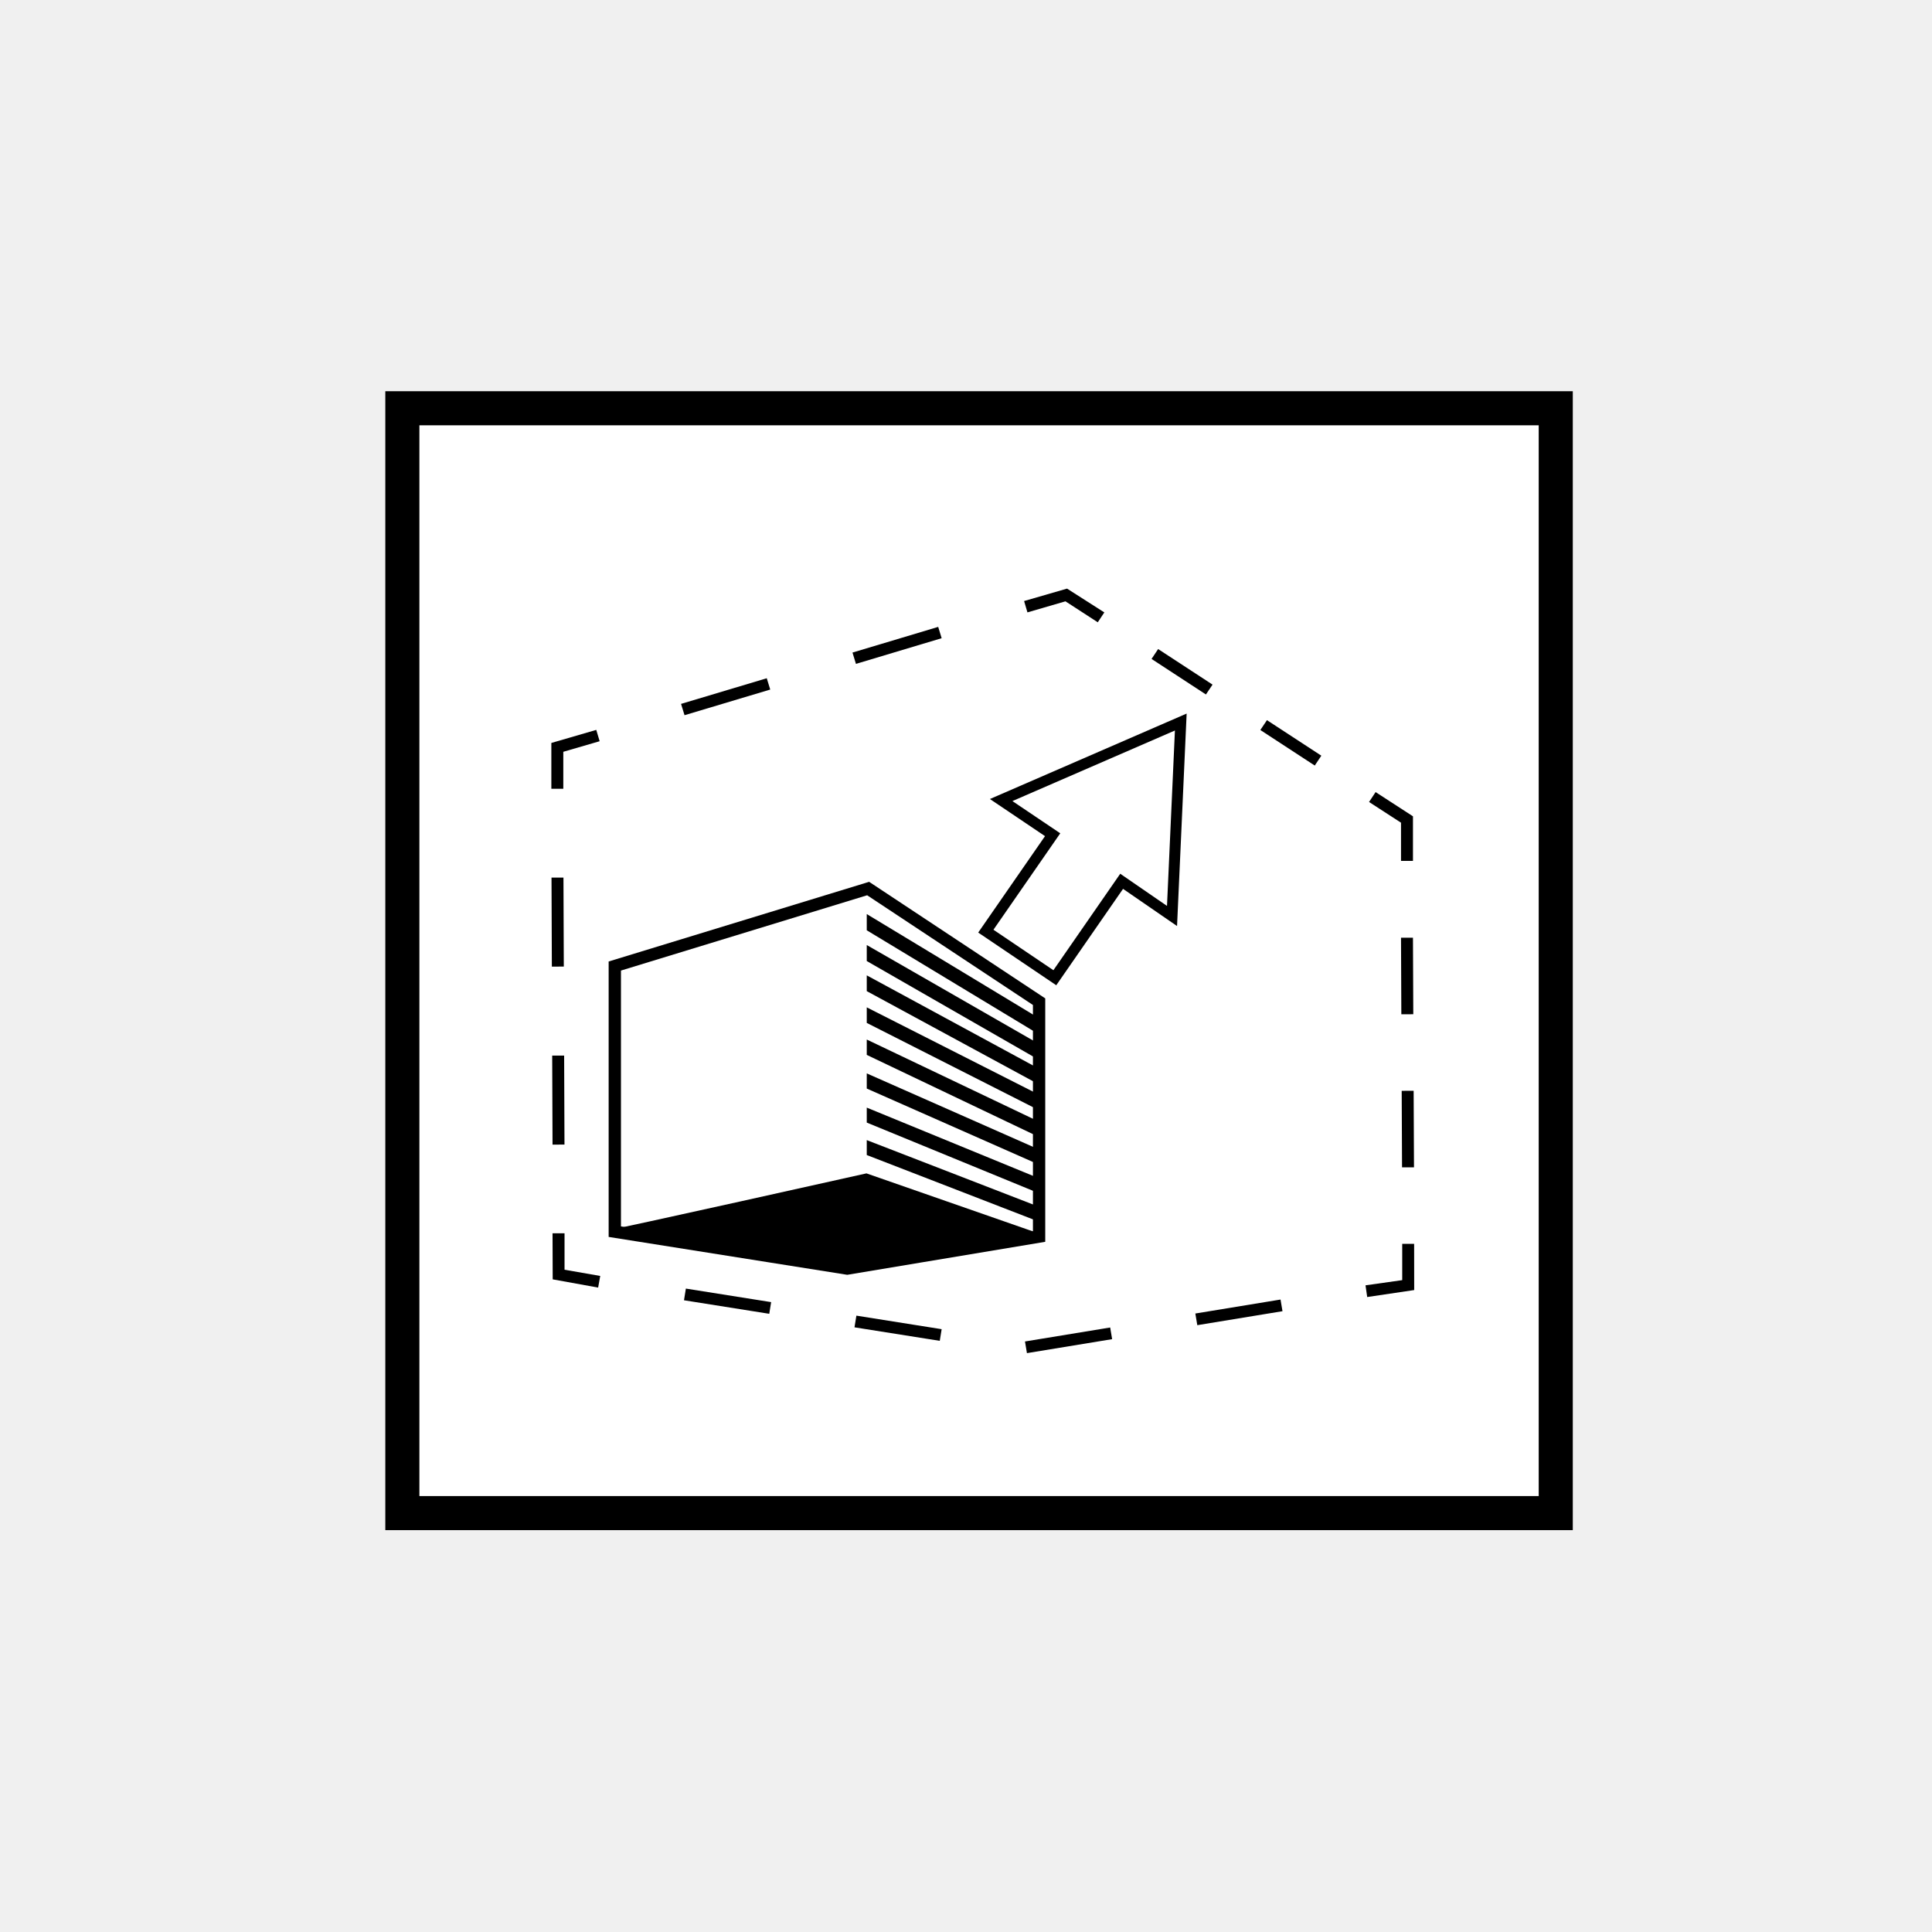
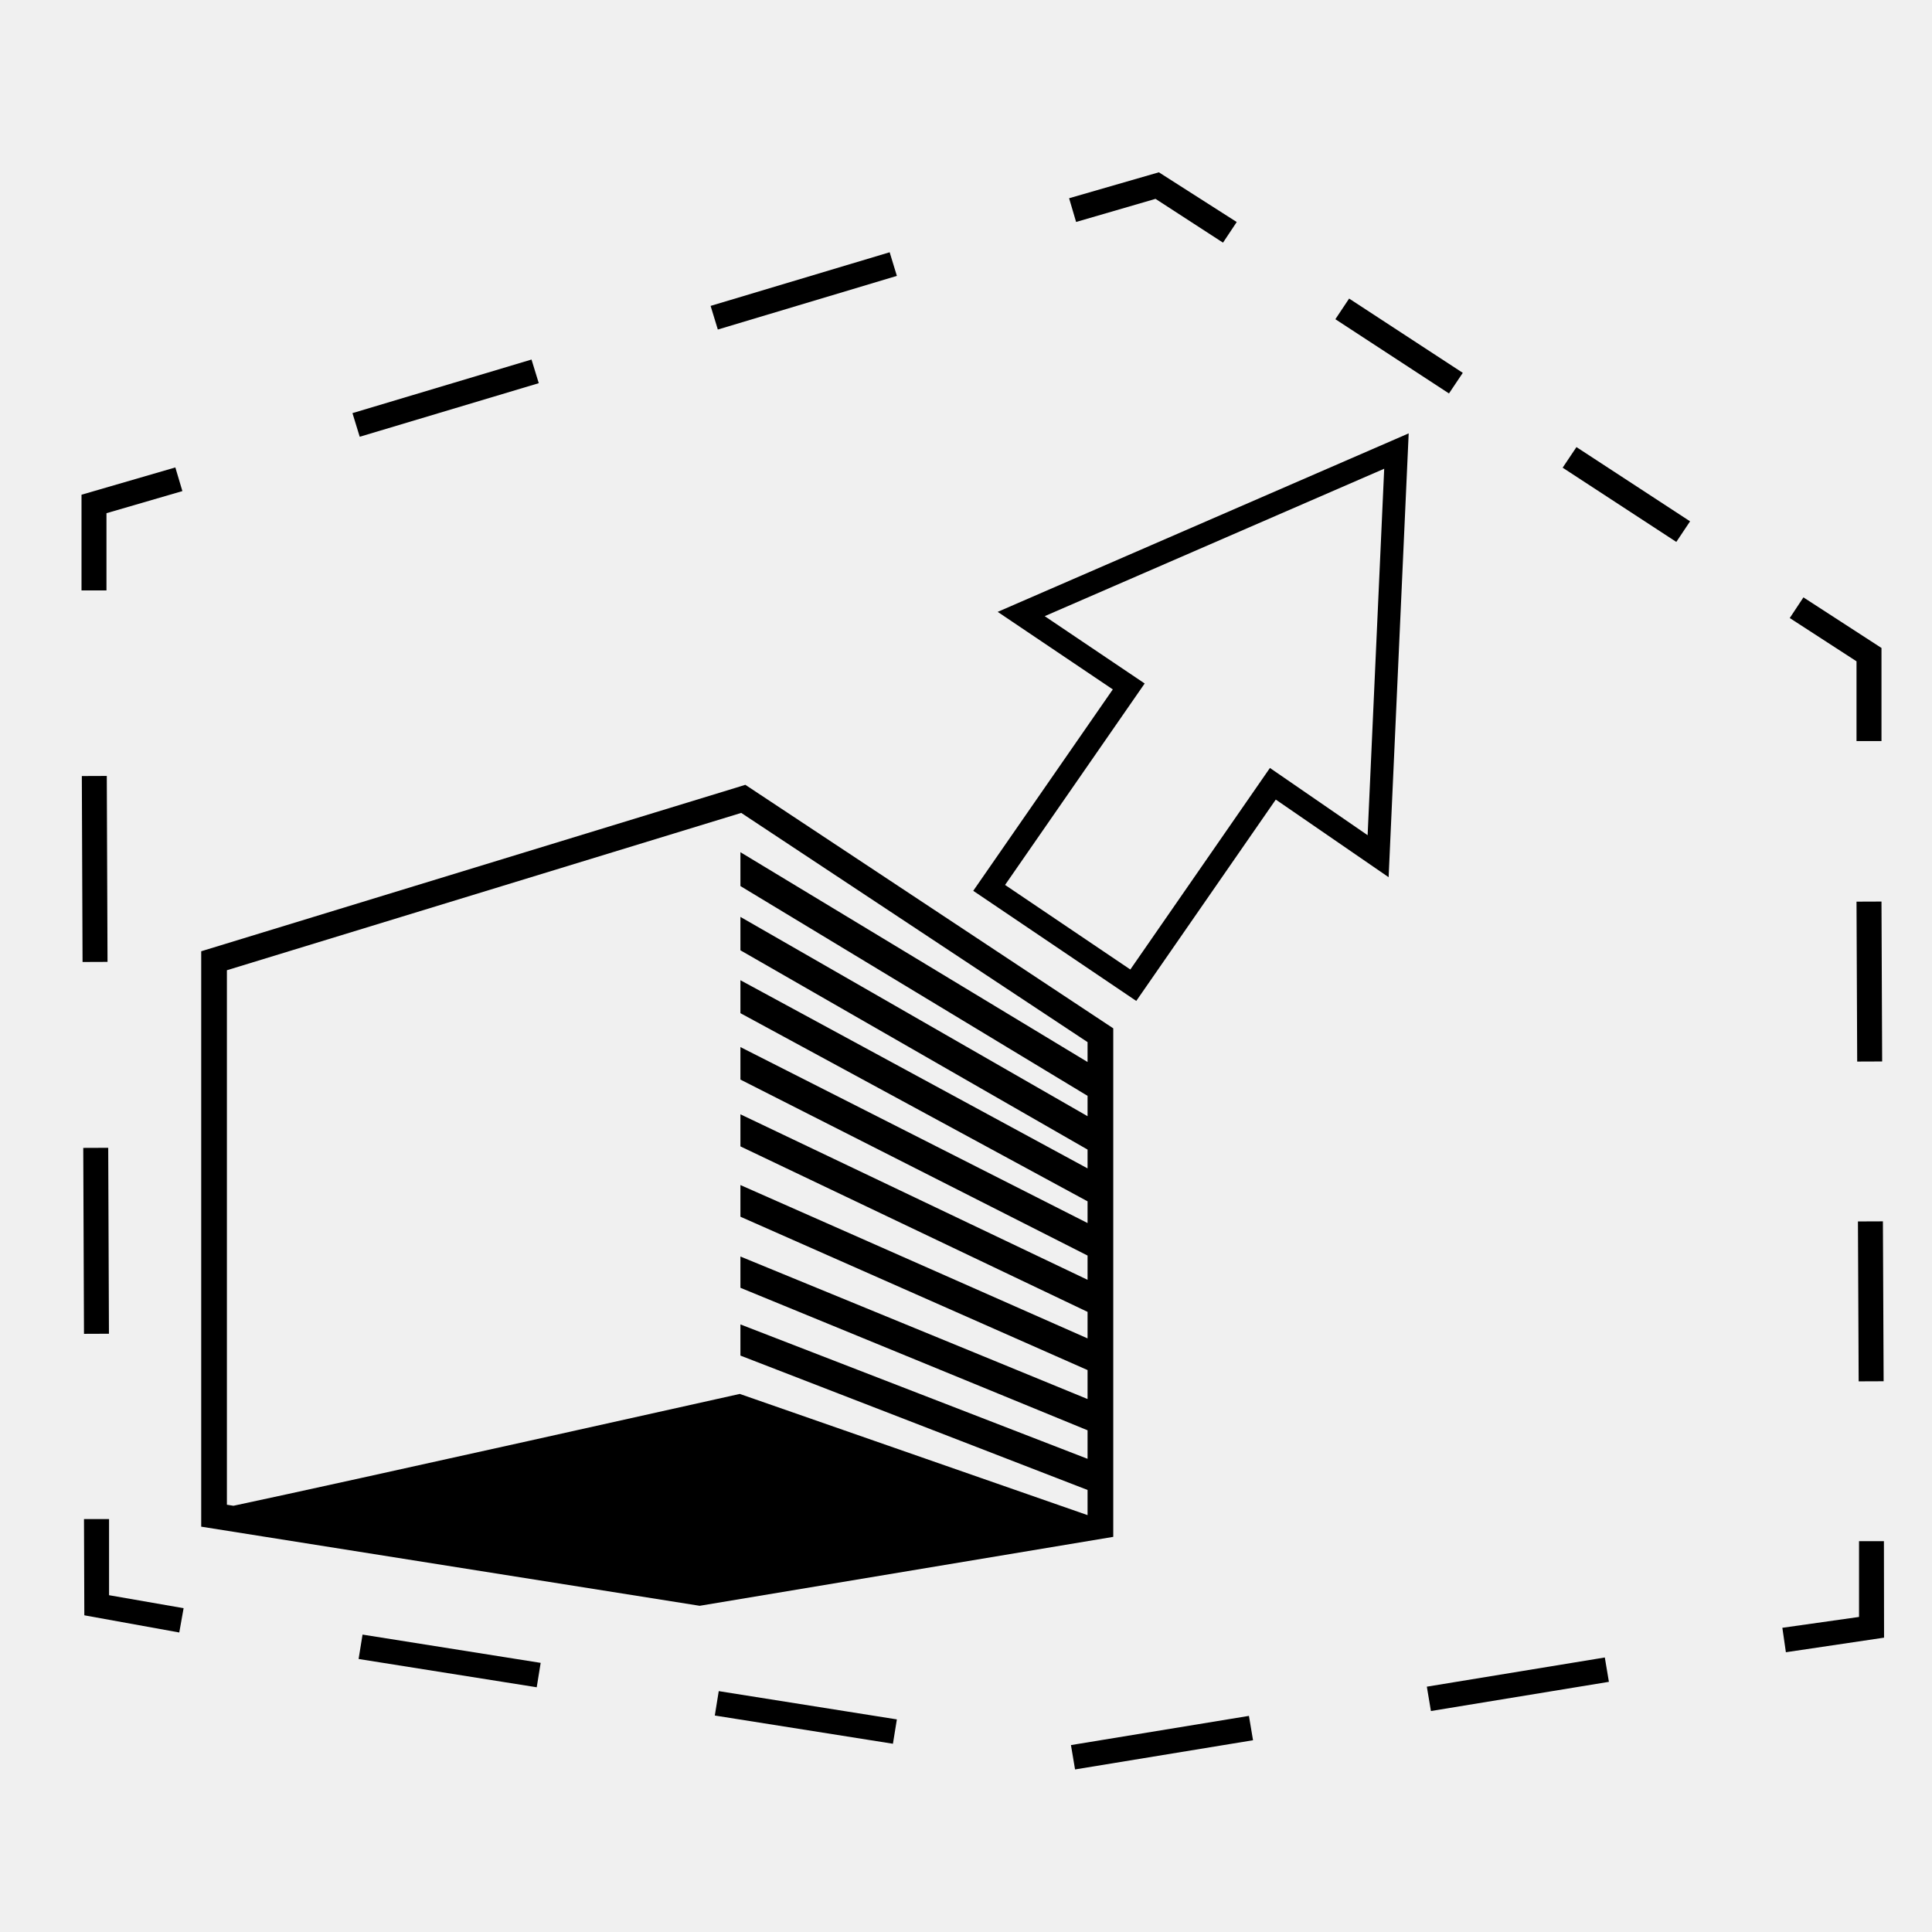
- <svg xmlns="http://www.w3.org/2000/svg" width="80mm" height="80mm" viewBox="0 0 283.465 283.465" id="svg38008" version="1.1">
+ <svg xmlns="http://www.w3.org/2000/svg" version="1.1" id="svg38008" viewBox="0 0 283.465 283.465" height="80mm" width="80mm">
  <defs id="defs38010" />
-   <g id="layer1" transform="translate(0,-768.8976)">
-     <g id="g68344" transform="translate(-137.176,-96.74248)">
-       <rect ry="0" y="925.541" x="196.21" height="162.102" width="169.228" id="rect62763" style="opacity:1;fill:#ffffff;fill-opacity:1;fill-rule:nonzero;stroke:#000000;stroke-width:5;stroke-linecap:square;stroke-linejoin:miter;stroke-miterlimit:4;stroke-dasharray:none;stroke-dashoffset:825.364;stroke-opacity:1" />
-       <g transform="matrix(0.9463061,0,0,0.9463061,-736.9079,934.8577)" id="g62765">
-         <path id="path62767" d="m 1058.082,65.574 25.704,17.012 0,35.1 -28.795,4.8 -35.081,-5.568 0,-39.67 z" style="color:#000000;font-style:normal;font-variant:normal;font-weight:normal;font-stretch:normal;font-size:medium;line-height:normal;font-family:sans-serif;text-indent:0;text-align:start;text-decoration:none;text-decoration-line:none;text-decoration-style:solid;text-decoration-color:#000000;letter-spacing:normal;word-spacing:normal;text-transform:none;direction:ltr;block-progression:tb;writing-mode:lr-tb;baseline-shift:baseline;text-anchor:start;white-space:normal;clip-rule:nonzero;display:inline;overflow:visible;visibility:visible;opacity:1;isolation:auto;mix-blend-mode:normal;color-interpolation:sRGB;color-interpolation-filters:linearRGB;solid-color:#000000;solid-opacity:1;fill:#ffffff;fill-opacity:1;fill-rule:nonzero;stroke:none;stroke-width:1;stroke-linecap:butt;stroke-linejoin:miter;stroke-miterlimit:10;stroke-dasharray:none;stroke-dashoffset:0;stroke-opacity:1;color-rendering:auto;image-rendering:auto;shape-rendering:auto;text-rendering:auto;enable-background:accumulate" />
-         <g id="g62769" transform="translate(140.2942,-30.22913)">
-           <path id="path62771" d="m 918.14,93.806 -0.432,0.134 -39.953,12.219 0,42.705 36.996,5.873 30.695,-5.117 0,-37.741 -27.305,-18.073 z m -0.305,2.086 25.704,17.012 0,35.1 -28.795,4.8 -35.081,-5.568 0,-39.67 38.172,-11.675 z" style="color:#000000;font-style:normal;font-variant:normal;font-weight:normal;font-stretch:normal;font-size:medium;line-height:normal;font-family:sans-serif;text-indent:0;text-align:start;text-decoration:none;text-decoration-line:none;text-decoration-style:solid;text-decoration-color:#000000;letter-spacing:normal;word-spacing:normal;text-transform:none;direction:ltr;block-progression:tb;writing-mode:lr-tb;baseline-shift:baseline;text-anchor:start;white-space:normal;clip-rule:nonzero;display:inline;overflow:visible;visibility:visible;opacity:1;isolation:auto;mix-blend-mode:normal;color-interpolation:sRGB;color-interpolation-filters:linearRGB;solid-color:#000000;solid-opacity:1;fill:#000000;fill-opacity:1;fill-rule:nonzero;stroke:none;stroke-width:1;stroke-linecap:butt;stroke-linejoin:miter;stroke-miterlimit:10;stroke-dasharray:none;stroke-dashoffset:0;stroke-opacity:1;color-rendering:auto;image-rendering:auto;shape-rendering:auto;text-rendering:auto;enable-background:accumulate" />
-           <path id="path62773" d="m 877.856,147.773 c 0.66,0 39.871,-8.761 39.871,-8.761 l 27.31,9.518 -31.387,5.181 z" style="opacity:1;fill:#000000;fill-opacity:1;fill-rule:nonzero;stroke:none;stroke-width:3;stroke-linecap:butt;stroke-linejoin:miter;stroke-miterlimit:10;stroke-dasharray:none;stroke-dashoffset:825.364;stroke-opacity:1" />
-           <path id="path62775" d="m 917.773,98.807 0,2.514 26.016,15.723 0,-2.512 z" style="color:#000000;font-style:normal;font-variant:normal;font-weight:normal;font-stretch:normal;font-size:medium;line-height:normal;font-family:sans-serif;text-indent:0;text-align:start;text-decoration:none;text-decoration-line:none;text-decoration-style:solid;text-decoration-color:#000000;letter-spacing:normal;word-spacing:normal;text-transform:none;direction:ltr;block-progression:tb;writing-mode:lr-tb;baseline-shift:baseline;text-anchor:start;white-space:normal;clip-rule:nonzero;display:inline;overflow:visible;visibility:visible;opacity:1;isolation:auto;mix-blend-mode:normal;color-interpolation:sRGB;color-interpolation-filters:linearRGB;solid-color:#000000;solid-opacity:1;fill:#000000;fill-opacity:1;fill-rule:nonzero;stroke:none;stroke-width:2.15;stroke-linecap:butt;stroke-linejoin:miter;stroke-miterlimit:10;stroke-dasharray:none;stroke-dashoffset:825.364;stroke-opacity:1;color-rendering:auto;image-rendering:auto;shape-rendering:auto;text-rendering:auto;enable-background:accumulate" />
-           <path id="path62777" d="m 917.773,133.854 0,2.312 26.887,10.409 0,-2.312 z" style="color:#000000;font-style:normal;font-variant:normal;font-weight:normal;font-stretch:normal;font-size:medium;line-height:normal;font-family:sans-serif;text-indent:0;text-align:start;text-decoration:none;text-decoration-line:none;text-decoration-style:solid;text-decoration-color:#000000;letter-spacing:normal;word-spacing:normal;text-transform:none;direction:ltr;block-progression:tb;writing-mode:lr-tb;baseline-shift:baseline;text-anchor:start;white-space:normal;clip-rule:nonzero;display:inline;overflow:visible;visibility:visible;opacity:1;isolation:auto;mix-blend-mode:normal;color-interpolation:sRGB;color-interpolation-filters:linearRGB;solid-color:#000000;solid-opacity:1;fill:#000000;fill-opacity:1;fill-rule:nonzero;stroke:none;stroke-width:2.15;stroke-linecap:butt;stroke-linejoin:miter;stroke-miterlimit:10;stroke-dasharray:none;stroke-dashoffset:825.364;stroke-opacity:1;color-rendering:auto;image-rendering:auto;shape-rendering:auto;text-rendering:auto;enable-background:accumulate" />
-           <path id="path62779" d="m 917.773,103.609 0,2.479 26.402,15.156 0,-2.479 z" style="color:#000000;font-style:normal;font-variant:normal;font-weight:normal;font-stretch:normal;font-size:medium;line-height:normal;font-family:sans-serif;text-indent:0;text-align:start;text-decoration:none;text-decoration-line:none;text-decoration-style:solid;text-decoration-color:#000000;letter-spacing:normal;word-spacing:normal;text-transform:none;direction:ltr;block-progression:tb;writing-mode:lr-tb;baseline-shift:baseline;text-anchor:start;white-space:normal;clip-rule:nonzero;display:inline;overflow:visible;visibility:visible;opacity:1;isolation:auto;mix-blend-mode:normal;color-interpolation:sRGB;color-interpolation-filters:linearRGB;solid-color:#000000;solid-opacity:1;fill:#000000;fill-opacity:1;fill-rule:nonzero;stroke:none;stroke-width:2.15;stroke-linecap:butt;stroke-linejoin:miter;stroke-miterlimit:10;stroke-dasharray:none;stroke-dashoffset:825.364;stroke-opacity:1;color-rendering:auto;image-rendering:auto;shape-rendering:auto;text-rendering:auto;enable-background:accumulate" />
-           <path id="path62781" d="m 917.773,108.309 0,2.445 26.596,14.416 0,-2.445 z" style="color:#000000;font-style:normal;font-variant:normal;font-weight:normal;font-stretch:normal;font-size:medium;line-height:normal;font-family:sans-serif;text-indent:0;text-align:start;text-decoration:none;text-decoration-line:none;text-decoration-style:solid;text-decoration-color:#000000;letter-spacing:normal;word-spacing:normal;text-transform:none;direction:ltr;block-progression:tb;writing-mode:lr-tb;baseline-shift:baseline;text-anchor:start;white-space:normal;clip-rule:nonzero;display:inline;overflow:visible;visibility:visible;opacity:1;isolation:auto;mix-blend-mode:normal;color-interpolation:sRGB;color-interpolation-filters:linearRGB;solid-color:#000000;solid-opacity:1;fill:#000000;fill-opacity:1;fill-rule:nonzero;stroke:none;stroke-width:2.15;stroke-linecap:butt;stroke-linejoin:miter;stroke-miterlimit:10;stroke-dasharray:none;stroke-dashoffset:825.364;stroke-opacity:1;color-rendering:auto;image-rendering:auto;shape-rendering:auto;text-rendering:auto;enable-background:accumulate" />
-           <path id="path62783" d="m 917.773,113.27 0,2.412 26.5,13.434 0,-2.412 z" style="color:#000000;font-style:normal;font-variant:normal;font-weight:normal;font-stretch:normal;font-size:medium;line-height:normal;font-family:sans-serif;text-indent:0;text-align:start;text-decoration:none;text-decoration-line:none;text-decoration-style:solid;text-decoration-color:#000000;letter-spacing:normal;word-spacing:normal;text-transform:none;direction:ltr;block-progression:tb;writing-mode:lr-tb;baseline-shift:baseline;text-anchor:start;white-space:normal;clip-rule:nonzero;display:inline;overflow:visible;visibility:visible;opacity:1;isolation:auto;mix-blend-mode:normal;color-interpolation:sRGB;color-interpolation-filters:linearRGB;solid-color:#000000;solid-opacity:1;fill:#000000;fill-opacity:1;fill-rule:nonzero;stroke:none;stroke-width:2.15;stroke-linecap:butt;stroke-linejoin:miter;stroke-miterlimit:10;stroke-dasharray:none;stroke-dashoffset:825.364;stroke-opacity:1;color-rendering:auto;image-rendering:auto;shape-rendering:auto;text-rendering:auto;enable-background:accumulate" />
-           <path id="path62785" d="m 917.773,118.26 0,2.381 26.693,12.727 0,-2.381 z" style="color:#000000;font-style:normal;font-variant:normal;font-weight:normal;font-stretch:normal;font-size:medium;line-height:normal;font-family:sans-serif;text-indent:0;text-align:start;text-decoration:none;text-decoration-line:none;text-decoration-style:solid;text-decoration-color:#000000;letter-spacing:normal;word-spacing:normal;text-transform:none;direction:ltr;block-progression:tb;writing-mode:lr-tb;baseline-shift:baseline;text-anchor:start;white-space:normal;clip-rule:nonzero;display:inline;overflow:visible;visibility:visible;opacity:1;isolation:auto;mix-blend-mode:normal;color-interpolation:sRGB;color-interpolation-filters:linearRGB;solid-color:#000000;solid-opacity:1;fill:#000000;fill-opacity:1;fill-rule:nonzero;stroke:none;stroke-width:2.15;stroke-linecap:butt;stroke-linejoin:miter;stroke-miterlimit:10;stroke-dasharray:none;stroke-dashoffset:825.364;stroke-opacity:1;color-rendering:auto;image-rendering:auto;shape-rendering:auto;text-rendering:auto;enable-background:accumulate" />
-           <path id="path62787" d="m 917.773,123.51 0,2.35 26.596,11.75 0,-2.352 z" style="color:#000000;font-style:normal;font-variant:normal;font-weight:normal;font-stretch:normal;font-size:medium;line-height:normal;font-family:sans-serif;text-indent:0;text-align:start;text-decoration:none;text-decoration-line:none;text-decoration-style:solid;text-decoration-color:#000000;letter-spacing:normal;word-spacing:normal;text-transform:none;direction:ltr;block-progression:tb;writing-mode:lr-tb;baseline-shift:baseline;text-anchor:start;white-space:normal;clip-rule:nonzero;display:inline;overflow:visible;visibility:visible;opacity:1;isolation:auto;mix-blend-mode:normal;color-interpolation:sRGB;color-interpolation-filters:linearRGB;solid-color:#000000;solid-opacity:1;fill:#000000;fill-opacity:1;fill-rule:nonzero;stroke:none;stroke-width:2.15;stroke-linecap:butt;stroke-linejoin:miter;stroke-miterlimit:10;stroke-dasharray:none;stroke-dashoffset:825.364;stroke-opacity:1;color-rendering:auto;image-rendering:auto;shape-rendering:auto;text-rendering:auto;enable-background:accumulate" />
-           <path id="path62789" d="m 917.773,128.815 0,2.32 26.791,10.997 0,-2.32 z" style="color:#000000;font-style:normal;font-variant:normal;font-weight:normal;font-stretch:normal;font-size:medium;line-height:normal;font-family:sans-serif;text-indent:0;text-align:start;text-decoration:none;text-decoration-line:none;text-decoration-style:solid;text-decoration-color:#000000;letter-spacing:normal;word-spacing:normal;text-transform:none;direction:ltr;block-progression:tb;writing-mode:lr-tb;baseline-shift:baseline;text-anchor:start;white-space:normal;clip-rule:nonzero;display:inline;overflow:visible;visibility:visible;opacity:1;isolation:auto;mix-blend-mode:normal;color-interpolation:sRGB;color-interpolation-filters:linearRGB;solid-color:#000000;solid-opacity:1;fill:#000000;fill-opacity:1;fill-rule:nonzero;stroke:none;stroke-width:2.15;stroke-linecap:butt;stroke-linejoin:miter;stroke-miterlimit:10;stroke-dasharray:none;stroke-dashoffset:825.364;stroke-opacity:1;color-rendering:auto;image-rendering:auto;shape-rendering:auto;text-rendering:auto;enable-background:accumulate" />
+   <g transform="translate(0,-768.8976)" id="layer1">
+     <g transform="matrix(1.976902,0,0,1.976902,-1983.062,758.362)" id="g62765">
+       <g id="g62769" transform="translate(140.2942,-30.22913)">
+         <path id="path62771" transform="matrix(0.5058421,0,0,0.5058421,862.8218,35.5585)" d="M 109.357 115.148 L 108.504 115.414 L 29.521 139.57 L 29.521 223.994 L 102.658 235.604 L 163.338 225.488 L 163.338 150.879 L 109.357 115.148 z M 108.754 119.271 L 159.568 152.902 L 159.568 155.82 L 108.635 125.035 L 108.635 130.004 L 159.568 160.785 L 159.568 163.77 L 108.635 134.529 L 108.635 139.43 L 159.568 168.67 L 159.568 171.428 L 108.635 143.82 L 108.635 148.654 L 159.568 176.262 L 159.568 179.447 L 108.635 153.627 L 108.635 158.396 L 159.568 184.217 L 159.568 187.777 L 108.635 163.492 L 108.635 168.199 L 159.568 192.482 L 159.568 196.371 L 108.635 173.871 L 108.635 178.518 L 159.568 201.02 L 159.568 205.268 L 108.635 184.359 L 108.635 188.947 L 159.568 209.855 L 159.568 214.039 L 108.635 194.32 L 108.635 198.893 L 159.568 218.609 L 159.568 222.293 L 159.553 222.295 L 108.541 204.518 C 108.541 204.518 50.8 217.419 34.252 220.928 L 33.291 220.775 L 33.291 142.354 L 108.754 119.271 z " style="color:#000000;font-style:normal;font-variant:normal;font-weight:normal;font-stretch:normal;font-size:medium;line-height:normal;font-family:sans-serif;text-indent:0;text-align:start;text-decoration:none;text-decoration-line:none;text-decoration-style:solid;text-decoration-color:#000000;letter-spacing:normal;word-spacing:normal;text-transform:none;direction:ltr;block-progression:tb;writing-mode:lr-tb;baseline-shift:baseline;text-anchor:start;white-space:normal;clip-rule:nonzero;display:inline;overflow:visible;visibility:visible;opacity:1;isolation:auto;mix-blend-mode:normal;color-interpolation:sRGB;color-interpolation-filters:linearRGB;solid-color:#000000;solid-opacity:1;fill:#000000;fill-opacity:1;fill-rule:nonzero;stroke:none;stroke-width:1;stroke-linecap:butt;stroke-linejoin:miter;stroke-miterlimit:10;stroke-dasharray:none;stroke-dashoffset:0;stroke-opacity:1;color-rendering:auto;image-rendering:auto;shape-rendering:auto;text-rendering:auto;enable-background:accumulate" />
+       </g>
+     </g>
+     <g id="g62791" transform="matrix(3.66293,0,0,3.623483,-3205.196,-943.1714)">
+       <g id="g62793">
+         <g id="g62795">
+           <g id="g62797">
+             <path style="color:#000000;font-style:normal;font-variant:normal;font-weight:normal;font-stretch:normal;font-size:medium;line-height:normal;font-family:sans-serif;text-indent:0;text-align:start;text-decoration:none;text-decoration-line:none;text-decoration-style:solid;text-decoration-color:#000000;letter-spacing:normal;word-spacing:normal;text-transform:none;direction:ltr;block-progression:tb;writing-mode:lr-tb;baseline-shift:baseline;text-anchor:start;white-space:normal;clip-rule:nonzero;display:inline;overflow:visible;visibility:visible;opacity:1;isolation:auto;mix-blend-mode:normal;color-interpolation:sRGB;color-interpolation-filters:linearRGB;solid-color:#000000;solid-opacity:1;fill:#000000;fill-opacity:1;fill-rule:nonzero;stroke:none;stroke-width:1;stroke-linecap:butt;stroke-linejoin:miter;stroke-miterlimit:10;stroke-dasharray:none;stroke-dashoffset:0;stroke-opacity:1;color-rendering:auto;image-rendering:auto;shape-rendering:auto;text-rendering:auto;enable-background:accumulate" d="m 1573.561,1177.832 0.024,6.756 0.01,0 0,0.01 6.658,1.205 0.305,-1.707 -5.236,-0.912 0,-5.346 -1.754,0 z" transform="matrix(0.5703283,0,0,0.576537,-19.04619,-145.0643)" id="path62799" />
+             <path style="color:#000000;font-style:normal;font-variant:normal;font-weight:normal;font-stretch:normal;font-size:medium;line-height:normal;font-family:sans-serif;text-indent:0;text-align:start;text-decoration:none;text-decoration-line:none;text-decoration-style:solid;text-decoration-color:#000000;letter-spacing:normal;word-spacing:normal;text-transform:none;direction:ltr;block-progression:tb;writing-mode:lr-tb;baseline-shift:baseline;text-anchor:start;white-space:normal;clip-rule:nonzero;display:inline;overflow:visible;visibility:visible;opacity:1;isolation:auto;mix-blend-mode:normal;color-interpolation:sRGB;color-interpolation-filters:linearRGB;solid-color:#000000;solid-opacity:1;fill:#000000;fill-opacity:1;fill-rule:nonzero;stroke:none;stroke-width:1;stroke-linecap:butt;stroke-linejoin:miter;stroke-miterlimit:10;stroke-dasharray:7.529, 7.529;stroke-dashoffset:0;stroke-opacity:1;color-rendering:auto;image-rendering:auto;shape-rendering:auto;text-rendering:auto;enable-background:accumulate" d="m 878.314,503.916 0.029,7.529 1,-0.004 -0.029,-7.529 z m 0.057,15.057 0.029,7.529 1,-0.004 -0.029,-7.529 z" id="path62801" />
+             <path style="color:#000000;font-style:normal;font-variant:normal;font-weight:normal;font-stretch:normal;font-size:medium;line-height:normal;font-family:sans-serif;text-indent:0;text-align:start;text-decoration:none;text-decoration-line:none;text-decoration-style:solid;text-decoration-color:#000000;letter-spacing:normal;word-spacing:normal;text-transform:none;direction:ltr;block-progression:tb;writing-mode:lr-tb;baseline-shift:baseline;text-anchor:start;white-space:normal;clip-rule:nonzero;display:inline;overflow:visible;visibility:visible;opacity:1;isolation:auto;mix-blend-mode:normal;color-interpolation:sRGB;color-interpolation-filters:linearRGB;solid-color:#000000;solid-opacity:1;fill:#000000;fill-opacity:1;fill-rule:nonzero;stroke:none;stroke-width:1;stroke-linecap:butt;stroke-linejoin:miter;stroke-miterlimit:10;stroke-dasharray:none;stroke-dashoffset:0;stroke-opacity:1;color-rendering:auto;image-rendering:auto;shape-rendering:auto;text-rendering:auto;enable-background:accumulate" d="m 882.059,491.42 -3.758,1.105 0,3.875 1,0 0,-3.127 3.041,-0.895 -0.283,-0.959 z" id="path62803" />
+             <path style="color:#000000;font-style:normal;font-variant:normal;font-weight:normal;font-stretch:normal;font-size:medium;line-height:normal;font-family:sans-serif;text-indent:0;text-align:start;text-decoration:none;text-decoration-line:none;text-decoration-style:solid;text-decoration-color:#000000;letter-spacing:normal;word-spacing:normal;text-transform:none;direction:ltr;block-progression:tb;writing-mode:lr-tb;baseline-shift:baseline;text-anchor:start;white-space:normal;clip-rule:nonzero;display:inline;overflow:visible;visibility:visible;opacity:1;isolation:auto;mix-blend-mode:normal;color-interpolation:sRGB;color-interpolation-filters:linearRGB;solid-color:#000000;solid-opacity:1;fill:#000000;fill-opacity:1;fill-rule:nonzero;stroke:none;stroke-width:1;stroke-linecap:butt;stroke-linejoin:miter;stroke-miterlimit:10;stroke-dasharray:7.494, 7.494;stroke-dashoffset:0;stroke-opacity:1;color-rendering:auto;image-rendering:auto;shape-rendering:auto;text-rendering:auto;enable-background:accumulate" d="m 903.5,484.879 0.289,0.957 7.172,-2.172 -0.289,-0.957 z m -14.346,4.342 0.291,0.957 7.172,-2.17 -0.291,-0.957 z" id="path62805" />
+             <path style="color:#000000;font-style:normal;font-variant:normal;font-weight:normal;font-stretch:normal;font-size:medium;line-height:normal;font-family:sans-serif;text-indent:0;text-align:start;text-decoration:none;text-decoration-line:none;text-decoration-style:solid;text-decoration-color:#000000;letter-spacing:normal;word-spacing:normal;text-transform:none;direction:ltr;block-progression:tb;writing-mode:lr-tb;baseline-shift:baseline;text-anchor:start;white-space:normal;clip-rule:nonzero;display:inline;overflow:visible;visibility:visible;opacity:1;isolation:auto;mix-blend-mode:normal;color-interpolation:sRGB;color-interpolation-filters:linearRGB;solid-color:#000000;solid-opacity:1;fill:#000000;fill-opacity:1;fill-rule:nonzero;stroke:none;stroke-width:1;stroke-linecap:butt;stroke-linejoin:miter;stroke-miterlimit:10;stroke-dasharray:none;stroke-dashoffset:0;stroke-opacity:1;color-rendering:auto;image-rendering:auto;shape-rendering:auto;text-rendering:auto;enable-background:accumulate" d="m 1649.051,1083.25 -6.303,1.822 0.492,1.666 5.578,-1.623 4.74,3.076 0.963,-1.449 -5.469,-3.492 0,0 0,0 z" transform="matrix(0.5703283,0,0,0.576537,-19.04619,-145.0643)" id="path62807" />
+           </g>
        </g>
      </g>
-       <g id="g62791" transform="matrix(1.753376,0,0,1.734494,-1321.921,120.3653)">
-         <g id="g62793">
-           <g id="g62795">
-             <g id="g62797">
-               <path style="color:#000000;font-style:normal;font-variant:normal;font-weight:normal;font-stretch:normal;font-size:medium;line-height:normal;font-family:sans-serif;text-indent:0;text-align:start;text-decoration:none;text-decoration-line:none;text-decoration-style:solid;text-decoration-color:#000000;letter-spacing:normal;word-spacing:normal;text-transform:none;direction:ltr;block-progression:tb;writing-mode:lr-tb;baseline-shift:baseline;text-anchor:start;white-space:normal;clip-rule:nonzero;display:inline;overflow:visible;visibility:visible;opacity:1;isolation:auto;mix-blend-mode:normal;color-interpolation:sRGB;color-interpolation-filters:linearRGB;solid-color:#000000;solid-opacity:1;fill:#000000;fill-opacity:1;fill-rule:nonzero;stroke:none;stroke-width:1;stroke-linecap:butt;stroke-linejoin:miter;stroke-miterlimit:10;stroke-dasharray:none;stroke-dashoffset:0;stroke-opacity:1;color-rendering:auto;image-rendering:auto;shape-rendering:auto;text-rendering:auto;enable-background:accumulate" d="m 1573.561,1177.832 0.024,6.756 0.01,0 0,0.01 6.658,1.205 0.305,-1.707 -5.236,-0.912 0,-5.346 -1.754,0 z" transform="matrix(0.5703283,0,0,0.576537,-19.04619,-145.0643)" id="path62799" />
-               <path style="color:#000000;font-style:normal;font-variant:normal;font-weight:normal;font-stretch:normal;font-size:medium;line-height:normal;font-family:sans-serif;text-indent:0;text-align:start;text-decoration:none;text-decoration-line:none;text-decoration-style:solid;text-decoration-color:#000000;letter-spacing:normal;word-spacing:normal;text-transform:none;direction:ltr;block-progression:tb;writing-mode:lr-tb;baseline-shift:baseline;text-anchor:start;white-space:normal;clip-rule:nonzero;display:inline;overflow:visible;visibility:visible;opacity:1;isolation:auto;mix-blend-mode:normal;color-interpolation:sRGB;color-interpolation-filters:linearRGB;solid-color:#000000;solid-opacity:1;fill:#000000;fill-opacity:1;fill-rule:nonzero;stroke:none;stroke-width:1;stroke-linecap:butt;stroke-linejoin:miter;stroke-miterlimit:10;stroke-dasharray:7.529, 7.529;stroke-dashoffset:0;stroke-opacity:1;color-rendering:auto;image-rendering:auto;shape-rendering:auto;text-rendering:auto;enable-background:accumulate" d="m 878.314,503.916 0.029,7.529 1,-0.004 -0.029,-7.529 z m 0.057,15.057 0.029,7.529 1,-0.004 -0.029,-7.529 z" id="path62801" />
-               <path style="color:#000000;font-style:normal;font-variant:normal;font-weight:normal;font-stretch:normal;font-size:medium;line-height:normal;font-family:sans-serif;text-indent:0;text-align:start;text-decoration:none;text-decoration-line:none;text-decoration-style:solid;text-decoration-color:#000000;letter-spacing:normal;word-spacing:normal;text-transform:none;direction:ltr;block-progression:tb;writing-mode:lr-tb;baseline-shift:baseline;text-anchor:start;white-space:normal;clip-rule:nonzero;display:inline;overflow:visible;visibility:visible;opacity:1;isolation:auto;mix-blend-mode:normal;color-interpolation:sRGB;color-interpolation-filters:linearRGB;solid-color:#000000;solid-opacity:1;fill:#000000;fill-opacity:1;fill-rule:nonzero;stroke:none;stroke-width:1;stroke-linecap:butt;stroke-linejoin:miter;stroke-miterlimit:10;stroke-dasharray:none;stroke-dashoffset:0;stroke-opacity:1;color-rendering:auto;image-rendering:auto;shape-rendering:auto;text-rendering:auto;enable-background:accumulate" d="m 882.059,491.42 -3.758,1.105 0,3.875 1,0 0,-3.127 3.041,-0.895 -0.283,-0.959 z" id="path62803" />
-               <path style="color:#000000;font-style:normal;font-variant:normal;font-weight:normal;font-stretch:normal;font-size:medium;line-height:normal;font-family:sans-serif;text-indent:0;text-align:start;text-decoration:none;text-decoration-line:none;text-decoration-style:solid;text-decoration-color:#000000;letter-spacing:normal;word-spacing:normal;text-transform:none;direction:ltr;block-progression:tb;writing-mode:lr-tb;baseline-shift:baseline;text-anchor:start;white-space:normal;clip-rule:nonzero;display:inline;overflow:visible;visibility:visible;opacity:1;isolation:auto;mix-blend-mode:normal;color-interpolation:sRGB;color-interpolation-filters:linearRGB;solid-color:#000000;solid-opacity:1;fill:#000000;fill-opacity:1;fill-rule:nonzero;stroke:none;stroke-width:1;stroke-linecap:butt;stroke-linejoin:miter;stroke-miterlimit:10;stroke-dasharray:7.494, 7.494;stroke-dashoffset:0;stroke-opacity:1;color-rendering:auto;image-rendering:auto;shape-rendering:auto;text-rendering:auto;enable-background:accumulate" d="m 903.5,484.879 0.289,0.957 7.172,-2.172 -0.289,-0.957 z m -14.346,4.342 0.291,0.957 7.172,-2.17 -0.291,-0.957 z" id="path62805" />
-               <path style="color:#000000;font-style:normal;font-variant:normal;font-weight:normal;font-stretch:normal;font-size:medium;line-height:normal;font-family:sans-serif;text-indent:0;text-align:start;text-decoration:none;text-decoration-line:none;text-decoration-style:solid;text-decoration-color:#000000;letter-spacing:normal;word-spacing:normal;text-transform:none;direction:ltr;block-progression:tb;writing-mode:lr-tb;baseline-shift:baseline;text-anchor:start;white-space:normal;clip-rule:nonzero;display:inline;overflow:visible;visibility:visible;opacity:1;isolation:auto;mix-blend-mode:normal;color-interpolation:sRGB;color-interpolation-filters:linearRGB;solid-color:#000000;solid-opacity:1;fill:#000000;fill-opacity:1;fill-rule:nonzero;stroke:none;stroke-width:1;stroke-linecap:butt;stroke-linejoin:miter;stroke-miterlimit:10;stroke-dasharray:none;stroke-dashoffset:0;stroke-opacity:1;color-rendering:auto;image-rendering:auto;shape-rendering:auto;text-rendering:auto;enable-background:accumulate" d="m 1649.051,1083.25 -6.303,1.822 0.492,1.666 5.578,-1.623 4.74,3.076 0.963,-1.449 -5.469,-3.492 0,0 0,0 z" transform="matrix(0.5703283,0,0,0.576537,-19.04619,-145.0643)" id="path62807" />
+       <g id="g62809">
+         <g id="g62811">
+           <g id="g62813">
+             <g id="g62815">
+               <path style="color:#000000;font-style:normal;font-variant:normal;font-weight:normal;font-stretch:normal;font-size:medium;line-height:normal;font-family:sans-serif;text-indent:0;text-align:start;text-decoration:none;text-decoration-line:none;text-decoration-style:solid;text-decoration-color:#000000;letter-spacing:normal;word-spacing:normal;text-transform:none;direction:ltr;block-progression:tb;writing-mode:lr-tb;baseline-shift:baseline;text-anchor:start;white-space:normal;clip-rule:nonzero;display:inline;overflow:visible;visibility:visible;opacity:1;isolation:auto;mix-blend-mode:normal;color-interpolation:sRGB;color-interpolation-filters:linearRGB;solid-color:#000000;solid-opacity:1;fill:#000000;fill-opacity:1;fill-rule:nonzero;stroke:none;stroke-width:1;stroke-linecap:butt;stroke-linejoin:miter;stroke-miterlimit:10;stroke-dasharray:5.456, 5.456;stroke-dashoffset:0;stroke-opacity:1;color-rendering:auto;image-rendering:auto;shape-rendering:auto;text-rendering:auto;enable-background:accumulate" d="m 928.525,485.418 4.551,3.006 0.553,-0.834 -4.553,-3.008 z m 9.104,6.012 4.553,3.006 0.551,-0.834 -4.551,-3.006 z" id="path62817" />
+               <path style="color:#000000;font-style:normal;font-variant:normal;font-weight:normal;font-stretch:normal;font-size:medium;line-height:normal;font-family:sans-serif;text-indent:0;text-align:start;text-decoration:none;text-decoration-line:none;text-decoration-style:solid;text-decoration-color:#000000;letter-spacing:normal;word-spacing:normal;text-transform:none;direction:ltr;block-progression:tb;writing-mode:lr-tb;baseline-shift:baseline;text-anchor:start;white-space:normal;clip-rule:nonzero;display:inline;overflow:visible;visibility:visible;opacity:1;isolation:auto;mix-blend-mode:normal;color-interpolation:sRGB;color-interpolation-filters:linearRGB;solid-color:#000000;solid-opacity:1;fill:#000000;fill-opacity:1;fill-rule:nonzero;stroke:none;stroke-width:1;stroke-linecap:butt;stroke-linejoin:miter;stroke-miterlimit:10;stroke-dasharray:none;stroke-dashoffset:0;stroke-opacity:1;color-rendering:auto;image-rendering:auto;shape-rendering:auto;text-rendering:auto;enable-background:accumulate" d="m 947.273,496.682 -0.547,0.836 2.674,1.752 0,3.23 1,0 0,-3.77 -3.127,-2.049 z" id="path62819" />
+               <path style="color:#000000;font-style:normal;font-variant:normal;font-weight:normal;font-stretch:normal;font-size:medium;line-height:normal;font-family:sans-serif;text-indent:0;text-align:start;text-decoration:none;text-decoration-line:none;text-decoration-style:solid;text-decoration-color:#000000;letter-spacing:normal;word-spacing:normal;text-transform:none;direction:ltr;block-progression:tb;writing-mode:lr-tb;baseline-shift:baseline;text-anchor:start;white-space:normal;clip-rule:nonzero;display:inline;overflow:visible;visibility:visible;opacity:1;isolation:auto;mix-blend-mode:normal;color-interpolation:sRGB;color-interpolation-filters:linearRGB;solid-color:#000000;solid-opacity:1;fill:#000000;fill-opacity:1;fill-rule:nonzero;stroke:none;stroke-width:1;stroke-linecap:butt;stroke-linejoin:miter;stroke-miterlimit:10;stroke-dasharray:6.475, 6.475;stroke-dashoffset:0;stroke-opacity:1;color-rendering:auto;image-rendering:auto;shape-rendering:auto;text-rendering:auto;enable-background:accumulate" d="m 949.4,509.002 0.027,6.475 1,-0.004 -0.027,-6.475 z m 0.057,12.949 0.029,6.475 1,-0.004 -0.029,-6.475 z" id="path62821" />
+               <path style="color:#000000;font-style:normal;font-variant:normal;font-weight:normal;font-stretch:normal;font-size:medium;line-height:normal;font-family:sans-serif;text-indent:0;text-align:start;text-decoration:none;text-decoration-line:none;text-decoration-style:solid;text-decoration-color:#000000;letter-spacing:normal;word-spacing:normal;text-transform:none;direction:ltr;block-progression:tb;writing-mode:lr-tb;baseline-shift:baseline;text-anchor:start;white-space:normal;clip-rule:nonzero;display:inline;overflow:visible;visibility:visible;opacity:1;isolation:auto;mix-blend-mode:normal;color-interpolation:sRGB;color-interpolation-filters:linearRGB;solid-color:#000000;solid-opacity:1;fill:#000000;fill-opacity:1;fill-rule:nonzero;stroke:none;stroke-width:1;stroke-linecap:butt;stroke-linejoin:miter;stroke-miterlimit:10;stroke-dasharray:none;stroke-dashoffset:0;stroke-opacity:1;color-rendering:auto;image-rendering:auto;shape-rendering:auto;text-rendering:auto;enable-background:accumulate" d="m 1698.227,1179.395 0,5.316 -5.385,0.762 0.248,1.717 6.895,-1.024 -0.01,-0.01 0.01,0 -0.01,-6.766 -1.754,0 z" transform="matrix(0.5703283,0,0,0.576537,-19.04619,-145.0643)" id="path62823" />
            </g>
          </g>
        </g>
-         <g id="g62809">
-           <g id="g62811">
-             <g id="g62813">
-               <g id="g62815">
-                 <path style="color:#000000;font-style:normal;font-variant:normal;font-weight:normal;font-stretch:normal;font-size:medium;line-height:normal;font-family:sans-serif;text-indent:0;text-align:start;text-decoration:none;text-decoration-line:none;text-decoration-style:solid;text-decoration-color:#000000;letter-spacing:normal;word-spacing:normal;text-transform:none;direction:ltr;block-progression:tb;writing-mode:lr-tb;baseline-shift:baseline;text-anchor:start;white-space:normal;clip-rule:nonzero;display:inline;overflow:visible;visibility:visible;opacity:1;isolation:auto;mix-blend-mode:normal;color-interpolation:sRGB;color-interpolation-filters:linearRGB;solid-color:#000000;solid-opacity:1;fill:#000000;fill-opacity:1;fill-rule:nonzero;stroke:none;stroke-width:1;stroke-linecap:butt;stroke-linejoin:miter;stroke-miterlimit:10;stroke-dasharray:5.456, 5.456;stroke-dashoffset:0;stroke-opacity:1;color-rendering:auto;image-rendering:auto;shape-rendering:auto;text-rendering:auto;enable-background:accumulate" d="m 928.525,485.418 4.551,3.006 0.553,-0.834 -4.553,-3.008 z m 9.104,6.012 4.553,3.006 0.551,-0.834 -4.551,-3.006 z" id="path62817" />
-                 <path style="color:#000000;font-style:normal;font-variant:normal;font-weight:normal;font-stretch:normal;font-size:medium;line-height:normal;font-family:sans-serif;text-indent:0;text-align:start;text-decoration:none;text-decoration-line:none;text-decoration-style:solid;text-decoration-color:#000000;letter-spacing:normal;word-spacing:normal;text-transform:none;direction:ltr;block-progression:tb;writing-mode:lr-tb;baseline-shift:baseline;text-anchor:start;white-space:normal;clip-rule:nonzero;display:inline;overflow:visible;visibility:visible;opacity:1;isolation:auto;mix-blend-mode:normal;color-interpolation:sRGB;color-interpolation-filters:linearRGB;solid-color:#000000;solid-opacity:1;fill:#000000;fill-opacity:1;fill-rule:nonzero;stroke:none;stroke-width:1;stroke-linecap:butt;stroke-linejoin:miter;stroke-miterlimit:10;stroke-dasharray:none;stroke-dashoffset:0;stroke-opacity:1;color-rendering:auto;image-rendering:auto;shape-rendering:auto;text-rendering:auto;enable-background:accumulate" d="m 947.273,496.682 -0.547,0.836 2.674,1.752 0,3.23 1,0 0,-3.77 -3.127,-2.049 z" id="path62819" />
-                 <path style="color:#000000;font-style:normal;font-variant:normal;font-weight:normal;font-stretch:normal;font-size:medium;line-height:normal;font-family:sans-serif;text-indent:0;text-align:start;text-decoration:none;text-decoration-line:none;text-decoration-style:solid;text-decoration-color:#000000;letter-spacing:normal;word-spacing:normal;text-transform:none;direction:ltr;block-progression:tb;writing-mode:lr-tb;baseline-shift:baseline;text-anchor:start;white-space:normal;clip-rule:nonzero;display:inline;overflow:visible;visibility:visible;opacity:1;isolation:auto;mix-blend-mode:normal;color-interpolation:sRGB;color-interpolation-filters:linearRGB;solid-color:#000000;solid-opacity:1;fill:#000000;fill-opacity:1;fill-rule:nonzero;stroke:none;stroke-width:1;stroke-linecap:butt;stroke-linejoin:miter;stroke-miterlimit:10;stroke-dasharray:6.475, 6.475;stroke-dashoffset:0;stroke-opacity:1;color-rendering:auto;image-rendering:auto;shape-rendering:auto;text-rendering:auto;enable-background:accumulate" d="m 949.4,509.002 0.027,6.475 1,-0.004 -0.027,-6.475 z m 0.057,12.949 0.029,6.475 1,-0.004 -0.029,-6.475 z" id="path62821" />
-                 <path style="color:#000000;font-style:normal;font-variant:normal;font-weight:normal;font-stretch:normal;font-size:medium;line-height:normal;font-family:sans-serif;text-indent:0;text-align:start;text-decoration:none;text-decoration-line:none;text-decoration-style:solid;text-decoration-color:#000000;letter-spacing:normal;word-spacing:normal;text-transform:none;direction:ltr;block-progression:tb;writing-mode:lr-tb;baseline-shift:baseline;text-anchor:start;white-space:normal;clip-rule:nonzero;display:inline;overflow:visible;visibility:visible;opacity:1;isolation:auto;mix-blend-mode:normal;color-interpolation:sRGB;color-interpolation-filters:linearRGB;solid-color:#000000;solid-opacity:1;fill:#000000;fill-opacity:1;fill-rule:nonzero;stroke:none;stroke-width:1;stroke-linecap:butt;stroke-linejoin:miter;stroke-miterlimit:10;stroke-dasharray:none;stroke-dashoffset:0;stroke-opacity:1;color-rendering:auto;image-rendering:auto;shape-rendering:auto;text-rendering:auto;enable-background:accumulate" d="m 1698.227,1179.395 0,5.316 -5.385,0.762 0.248,1.717 6.895,-1.024 -0.01,-0.01 0.01,0 -0.01,-6.766 -1.754,0 z" transform="matrix(0.5703283,0,0,0.576537,-19.04619,-145.0643)" id="path62823" />
-               </g>
-             </g>
-           </g>
-           <g id="g62825">
-             <g id="g62827">
-               <g id="g62829">
-                 <path style="color:#000000;font-style:normal;font-variant:normal;font-weight:normal;font-stretch:normal;font-size:medium;line-height:normal;font-family:sans-serif;text-indent:0;text-align:start;text-decoration:none;text-decoration-line:none;text-decoration-style:solid;text-decoration-color:#000000;letter-spacing:normal;word-spacing:normal;text-transform:none;direction:ltr;block-progression:tb;writing-mode:lr-tb;baseline-shift:baseline;text-anchor:start;white-space:normal;clip-rule:nonzero;display:inline;overflow:visible;visibility:visible;opacity:1;isolation:auto;mix-blend-mode:normal;color-interpolation:sRGB;color-interpolation-filters:linearRGB;solid-color:#000000;solid-opacity:1;fill:#000000;fill-opacity:1;fill-rule:nonzero;stroke:none;stroke-width:1;stroke-linecap:butt;stroke-linejoin:miter;stroke-miterlimit:10;stroke-dasharray:7.225, 7.225;stroke-dashoffset:0;stroke-opacity:1;color-rendering:auto;image-rendering:auto;shape-rendering:auto;text-rendering:auto;enable-background:accumulate" d="m 889.4,539.668 7.135,1.145 0.158,-0.988 -7.135,-1.145 z m 42.789,1.121 0.164,0.986 7.129,-1.182 -0.164,-0.986 z m -28.521,1.168 7.135,1.143 0.158,-0.986 -7.135,-1.145 z m 14.266,1.197 0.164,0.986 7.129,-1.182 -0.164,-0.986 z" id="path62831" />
-               </g>
+         <g id="g62825">
+           <g id="g62827">
+             <g id="g62829">
+               <path style="color:#000000;font-style:normal;font-variant:normal;font-weight:normal;font-stretch:normal;font-size:medium;line-height:normal;font-family:sans-serif;text-indent:0;text-align:start;text-decoration:none;text-decoration-line:none;text-decoration-style:solid;text-decoration-color:#000000;letter-spacing:normal;word-spacing:normal;text-transform:none;direction:ltr;block-progression:tb;writing-mode:lr-tb;baseline-shift:baseline;text-anchor:start;white-space:normal;clip-rule:nonzero;display:inline;overflow:visible;visibility:visible;opacity:1;isolation:auto;mix-blend-mode:normal;color-interpolation:sRGB;color-interpolation-filters:linearRGB;solid-color:#000000;solid-opacity:1;fill:#000000;fill-opacity:1;fill-rule:nonzero;stroke:none;stroke-width:1;stroke-linecap:butt;stroke-linejoin:miter;stroke-miterlimit:10;stroke-dasharray:7.225, 7.225;stroke-dashoffset:0;stroke-opacity:1;color-rendering:auto;image-rendering:auto;shape-rendering:auto;text-rendering:auto;enable-background:accumulate" d="m 889.4,539.668 7.135,1.145 0.158,-0.988 -7.135,-1.145 z m 42.789,1.121 0.164,0.986 7.129,-1.182 -0.164,-0.986 z m -28.521,1.168 7.135,1.143 0.158,-0.986 -7.135,-1.145 z m 14.266,1.197 0.164,0.986 7.129,-1.182 -0.164,-0.986 z" id="path62831" />
            </g>
          </g>
        </g>
      </g>
-       <polygon style="fill:#ffffff;stroke:#000000;stroke-miterlimit:10" id="polygon62833" points="915.1,497.4 909,506.3 915.3,510.6 921.4,501.7 926,504.9 926.8,487 910.4,494.2 " stroke-miterlimit="10" transform="matrix(1.606942,0,0,1.589637,-1178.892,197.4253)" />
    </g>
+     <path id="polygon62833" d="m 206.684,832.48 -2.472,1.077 -57.83,25.114 16.89,11.377 -20.477,29.551 23.919,16.157 20.47,-29.544 16.556,11.39 2.944,-65.12 z m -3.593,5.189 -2.432,53.77 -14.333,-9.865 -20.483,29.57 -18.378,-12.408 20.483,-29.557 -14.667,-9.878 49.811,-21.631 z" style="color:#000000;font-style:normal;font-variant:normal;font-weight:normal;font-stretch:normal;font-size:medium;line-height:normal;font-family:sans-serif;text-indent:0;text-align:start;text-decoration:none;text-decoration-line:none;text-decoration-style:solid;text-decoration-color:#000000;letter-spacing:normal;word-spacing:normal;text-transform:none;direction:ltr;block-progression:tb;writing-mode:lr-tb;baseline-shift:baseline;text-anchor:start;white-space:normal;clip-rule:nonzero;display:inline;overflow:visible;visibility:visible;opacity:1;isolation:auto;mix-blend-mode:normal;color-interpolation:sRGB;color-interpolation-filters:linearRGB;solid-color:#000000;solid-opacity:1;fill:#000000;fill-opacity:1;fill-rule:nonzero;stroke:none;stroke-width:1;stroke-linecap:butt;stroke-linejoin:miter;stroke-miterlimit:10;stroke-dasharray:none;stroke-dashoffset:0;stroke-opacity:1;color-rendering:auto;image-rendering:auto;shape-rendering:auto;text-rendering:auto;enable-background:accumulate" />
  </g>
</svg>
